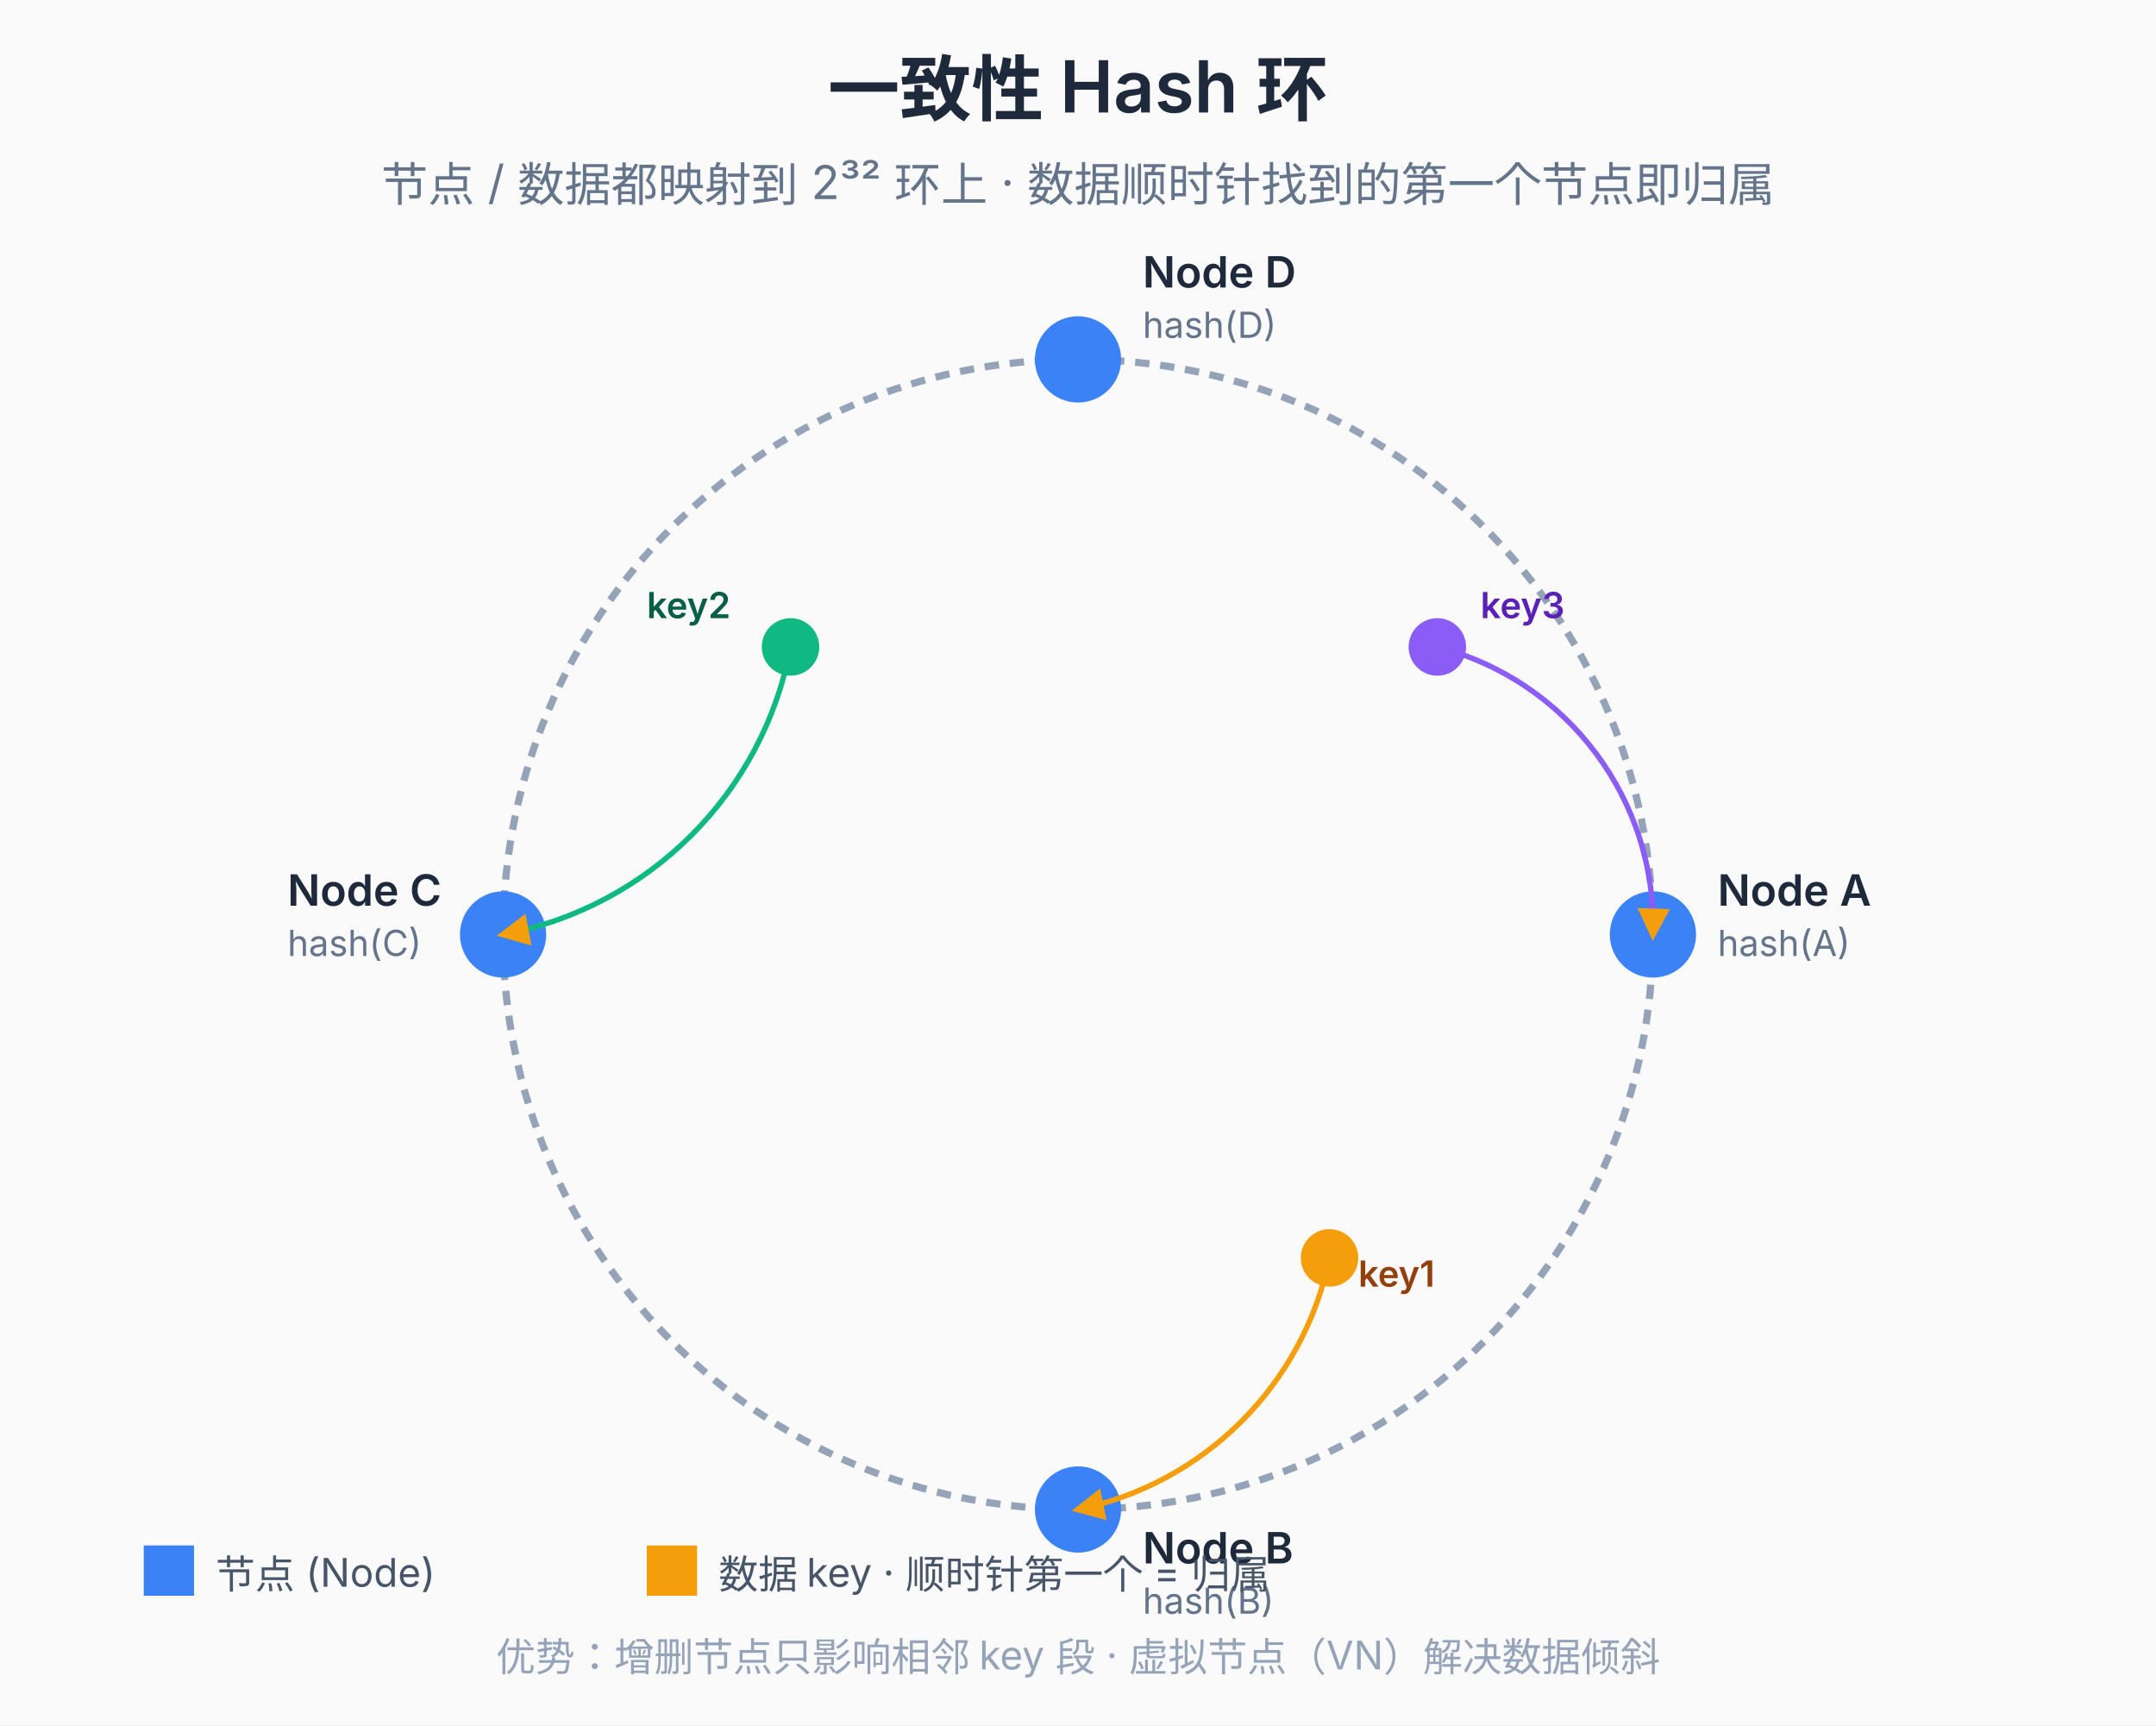
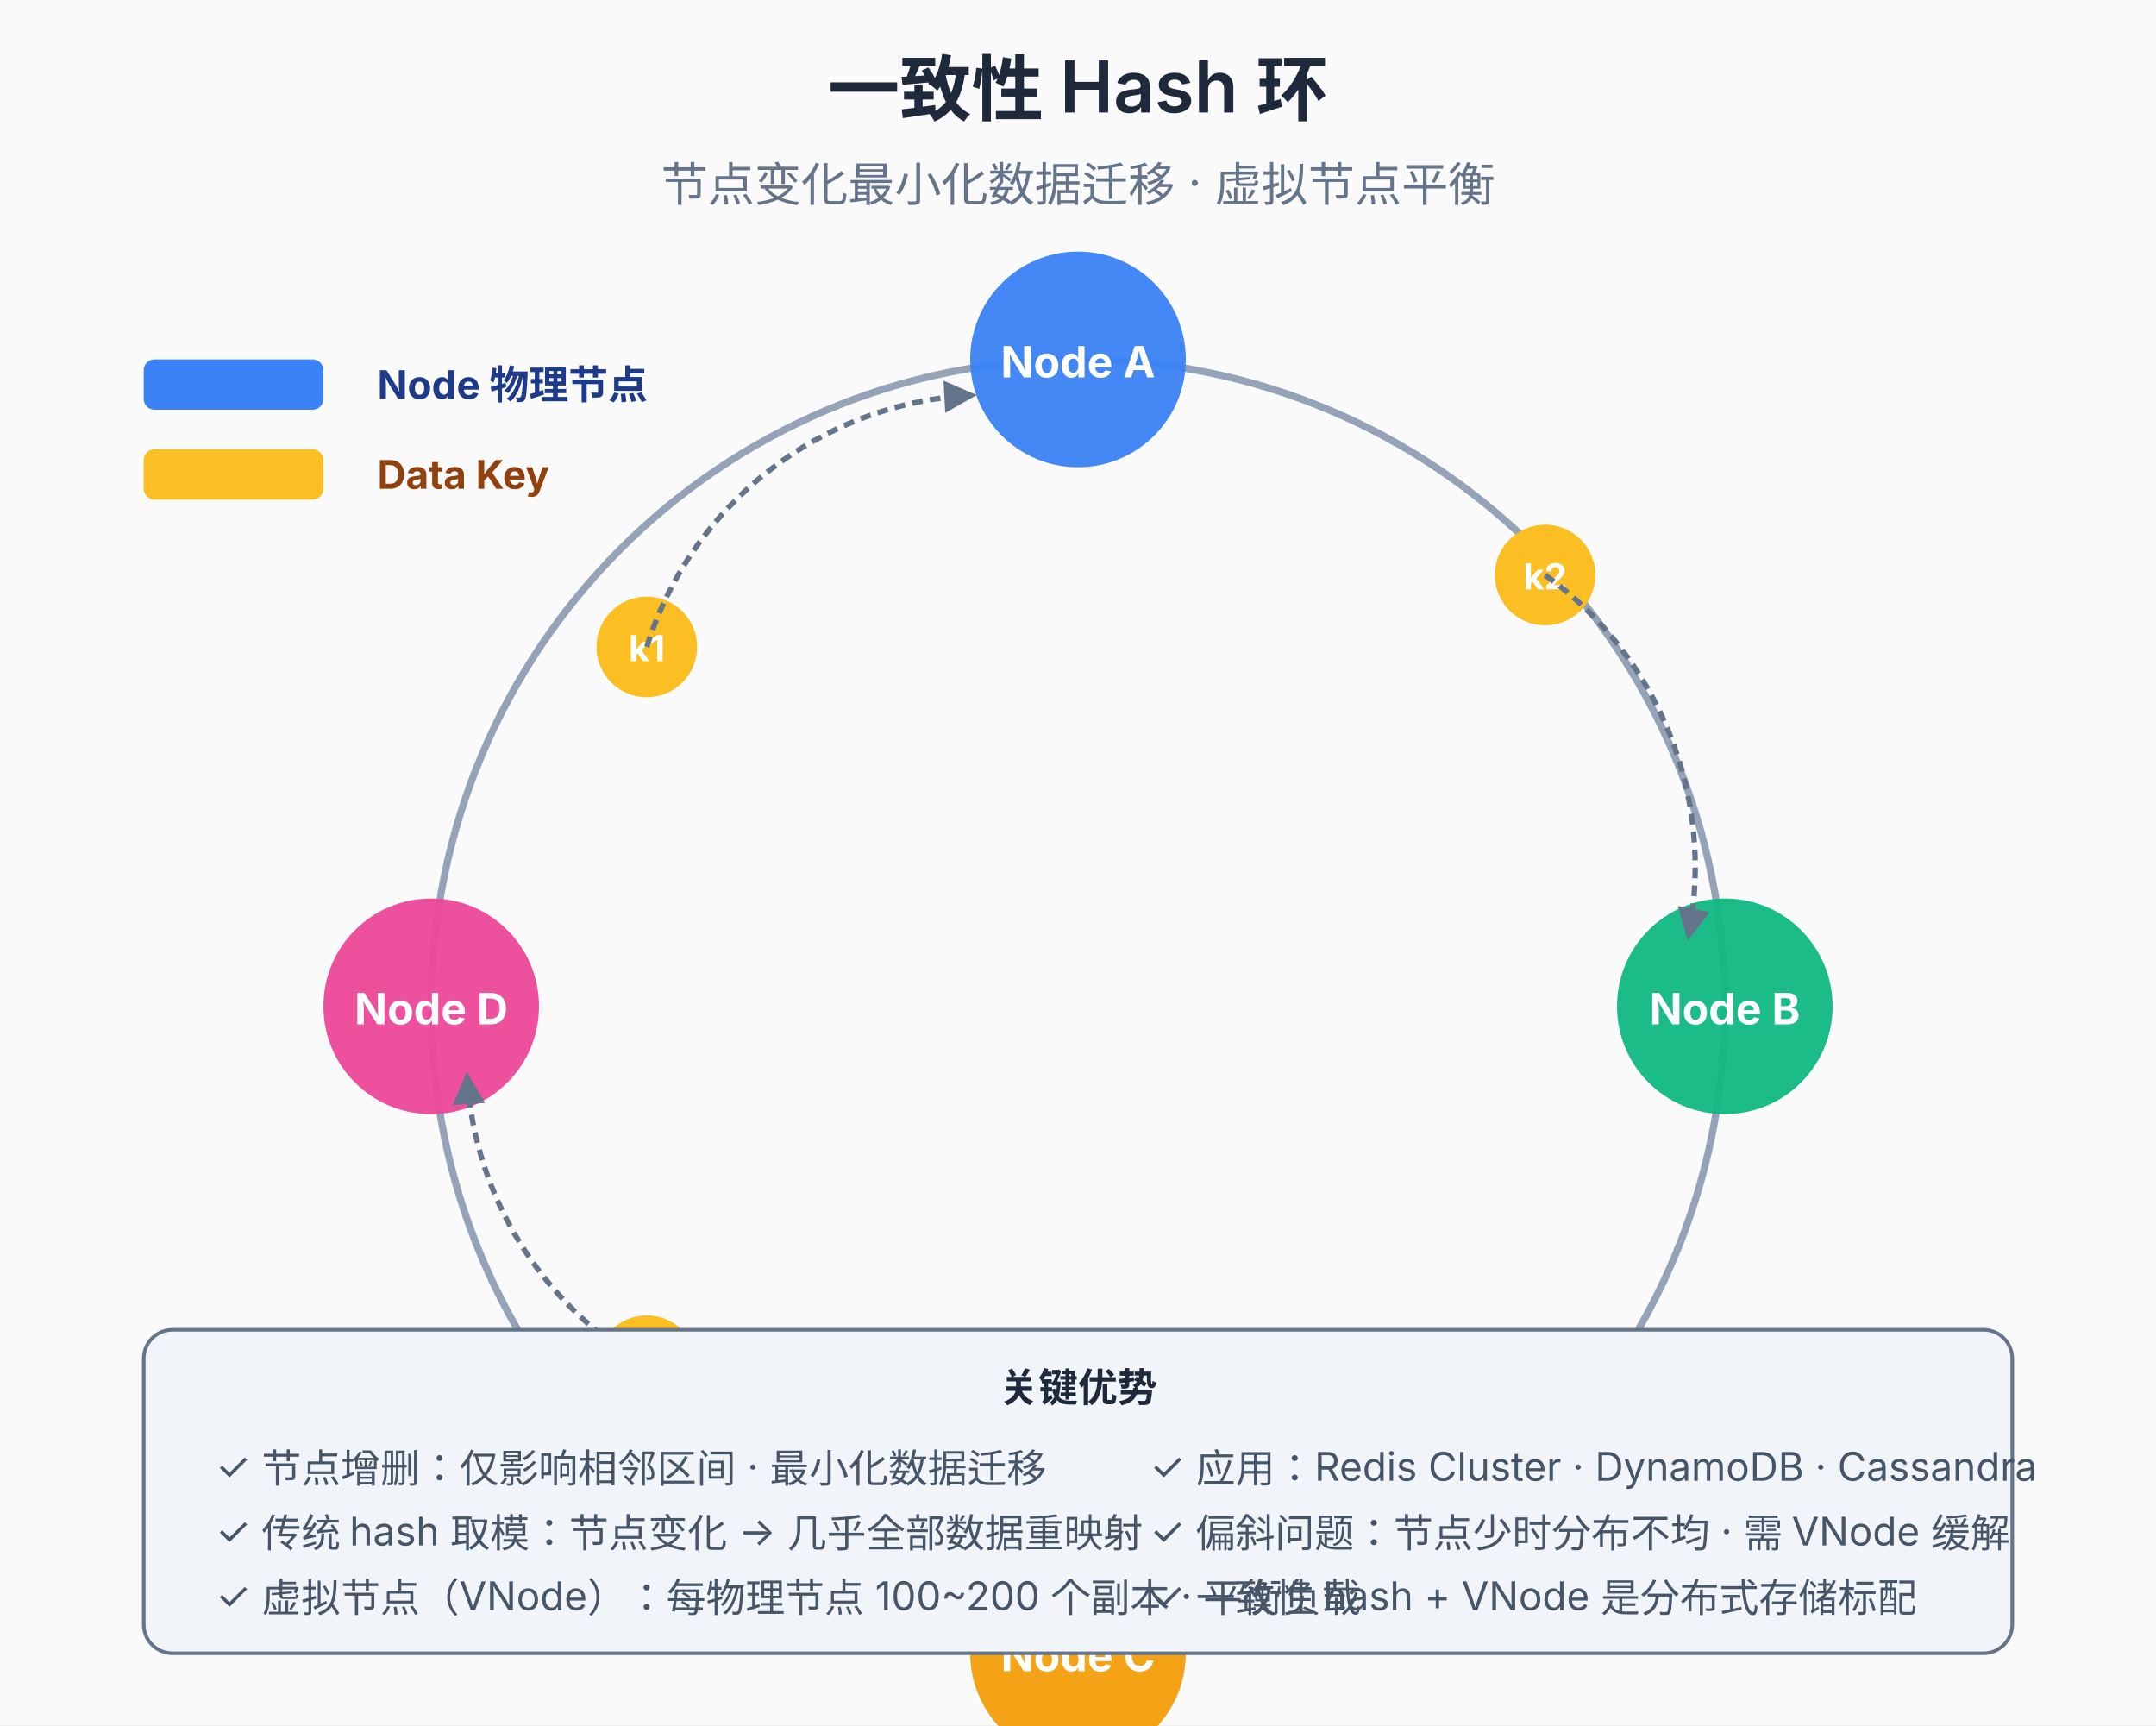
- <svg xmlns="http://www.w3.org/2000/svg" viewBox="0 0 600 480" font-family="-appleSystem,BlinkMacSystemFont,'PingFang SC',sans-serif">
+ <svg xmlns="http://www.w3.org/2000/svg" viewBox="0 0 600 480" font-family="-apple-system,BlinkMacSystemFont,'PingFang SC',sans-serif">
+   <defs>
+     <marker id="arrow" viewBox="0 0 10 10" refX="8" refY="5" markerWidth="6" markerHeight="6" orient="auto-start-reverse">
+       <path d="M0,0 L10,5 L0,10 z" fill="#64748b" />
+     </marker>
+   </defs>
  <rect width="600" height="480" fill="#fafafa" />
  <text x="300" y="32" text-anchor="middle" font-size="20" font-weight="600" fill="#1e293b">一致性 Hash 环</text>
-   <text x="300" y="56" text-anchor="middle" font-size="13" fill="#64748b">节点 / 数据都映射到 2³² 环上 · 数据顺时针找到的第一个节点即归属</text>
-   <circle cx="300" cy="260" r="160" fill="none" stroke="#94a3b8" stroke-width="2" stroke-dasharray="4,3" />
-   <circle cx="460" cy="260" r="12" fill="#3b82f6" />
-   <text x="478" y="252" font-size="12" font-weight="600" fill="#1e293b">Node A</text>
-   <text x="478" y="266" font-size="10" fill="#64748b">hash(A)</text>
-   <circle cx="300" cy="420" r="12" fill="#3b82f6" />
-   <text x="318" y="435" font-size="12" font-weight="600" fill="#1e293b">Node B</text>
-   <text x="318" y="449" font-size="10" fill="#64748b">hash(B)</text>
-   <circle cx="140" cy="260" r="12" fill="#3b82f6" />
-   <text x="80" y="252" font-size="12" font-weight="600" fill="#1e293b">Node C</text>
-   <text x="80" y="266" font-size="10" fill="#64748b">hash(C)</text>
-   <circle cx="300" cy="100" r="12" fill="#3b82f6" />
-   <text x="318" y="80" font-size="12" font-weight="600" fill="#1e293b">Node D</text>
-   <text x="318" y="94" font-size="10" fill="#64748b">hash(D)</text>
-   <circle cx="370" cy="350" r="8" fill="#f59e0b" />
-   <text x="378" y="358" font-size="10" font-weight="600" fill="#92400e">key1</text>
-   <path d="M 370,350 A 90,90 0 0,1 300,420" stroke="#f59e0b" stroke-width="1.5" fill="none" marker-end="url(#arrow-cap)" />
-   <defs>
-     <marker id="arrow-cap" viewBox="0 0 10 10" refX="8" refY="5" markerWidth="6" markerHeight="6" orient="auto">
-       <path d="M0,0 L10,5 L0,10 z" fill="#f59e0b" />
-     </marker>
-   </defs>
-   <circle cx="220" cy="180" r="8" fill="#10b981" />
-   <text x="180" y="172" font-size="10" font-weight="600" fill="#065f46">key2</text>
-   <path d="M 220,180 A 100,100 0 0,1 140,260" stroke="#10b981" stroke-width="1.5" fill="none" marker-end="url(#arrow-cap)" />
-   <circle cx="400" cy="180" r="8" fill="#8b5cf6" />
-   <text x="412" y="172" font-size="10" font-weight="600" fill="#5b21b6">key3</text>
-   <path d="M 400,180 A 80,80 0 0,1 460,260" stroke="#8b5cf6" stroke-width="1.5" fill="none" marker-end="url(#arrow-cap)" />
-   <rect x="40" y="430" width="14" height="14" fill="#3b82f6" />
-   <text x="60" y="442" font-size="11" fill="#475569">节点 (Node)</text>
-   <rect x="180" y="430" width="14" height="14" fill="#f59e0b" />
-   <text x="200" y="442" font-size="11" fill="#475569">数据 key · 顺时针第一个 = 归属</text>
-   <text x="300" y="465" text-anchor="middle" font-size="11" fill="#94a3b8">优势：增删节点只影响相邻 key 段 · 虚拟节点（VN）解决数据倾斜</text>
+   <text x="300" y="56" text-anchor="middle" font-size="13" fill="#64748b">节点变化最小化数据迁移 · 虚拟节点平衡</text>
+   <circle cx="300" cy="280" r="180" fill="none" stroke="#94a3b8" stroke-width="2" />
+   <g font-size="12" font-weight="700">
+     <circle cx="300" cy="100" r="30" fill="#3b82f6" opacity="0.95" />
+     <text x="300" y="105" text-anchor="middle" fill="white">Node A</text>
+     <circle cx="480" cy="280" r="30" fill="#10b981" opacity="0.95" />
+     <text x="480" y="285" text-anchor="middle" fill="white">Node B</text>
+     <circle cx="300" cy="460" r="30" fill="#f59e0b" opacity="0.95" />
+     <text x="300" y="465" text-anchor="middle" fill="white">Node C</text>
+     <circle cx="120" cy="280" r="30" fill="#ec4899" opacity="0.95" />
+     <text x="120" y="285" text-anchor="middle" fill="white">Node D</text>
+   </g>
+   <g font-size="10" font-weight="700">
+     <circle cx="180" cy="180" r="14" fill="#fbbf24" />
+     <text x="180" y="184" text-anchor="middle" fill="white">k1</text>
+     <circle cx="430" cy="160" r="14" fill="#fbbf24" />
+     <text x="430" y="164" text-anchor="middle" fill="white">k2</text>
+     <circle cx="430" cy="400" r="14" fill="#fbbf24" />
+     <text x="430" y="404" text-anchor="middle" fill="white">k3</text>
+     <circle cx="180" cy="380" r="14" fill="#fbbf24" />
+     <text x="180" y="384" text-anchor="middle" fill="white">k4</text>
+   </g>
+   <g stroke="#64748b" stroke-width="1.5" fill="none" stroke-dasharray="3 2" marker-end="url(#arrow)">
+     <path d="M180,180 A 100,100 0 0,1 270,110" />
+     <path d="M430,160 A 100,100 0 0,1 470,260" />
+     <path d="M430,400 A 100,100 0 0,1 320,440" />
+     <path d="M180,380 A 100,100 0 0,1 130,300" />
+   </g>
+   <g font-size="11">
+     <rect x="40" y="100" width="50" height="14" rx="3" fill="#3b82f6" />
+     <text x="105" y="111" font-weight="700" fill="#1e3a8a">Node 物理节点</text>
+     <rect x="40" y="125" width="50" height="14" rx="3" fill="#fbbf24" />
+     <text x="105" y="136" font-weight="700" fill="#92400e">Data Key</text>
+   </g>
+   <g font-size="11">
+     <rect x="40" y="370" width="520" height="90" rx="8" fill="#f1f5f9" stroke="#64748b" stroke-width="1" />
+     <text x="300" y="390" text-anchor="middle" font-weight="700" fill="#1e293b">关键优势</text>
+     <text x="60" y="412" fill="#475569">✓ 节点增删：仅影响相邻区间 · 最小化数据迁移</text>
+     <text x="60" y="430" fill="#475569">✓ 传统 hash 取模：节点变化 → 几乎全部数据重映射</text>
+     <text x="60" y="448" fill="#475569">✓ 虚拟节点（VNode）：每物理节点 100~200 个副本 · 平衡负载</text>
+     <text x="320" y="412" fill="#475569">✓ 应用：Redis Cluster · DynamoDB · Cassandra</text>
+     <text x="320" y="430" fill="#475569">✓ 偏斜问题：节点少时分布不均 · 需 VNode 缓解</text>
+     <text x="320" y="448" fill="#475569">✓ 一致性 hash + VNode 是分布式存储标配</text>
+   </g>
</svg>
